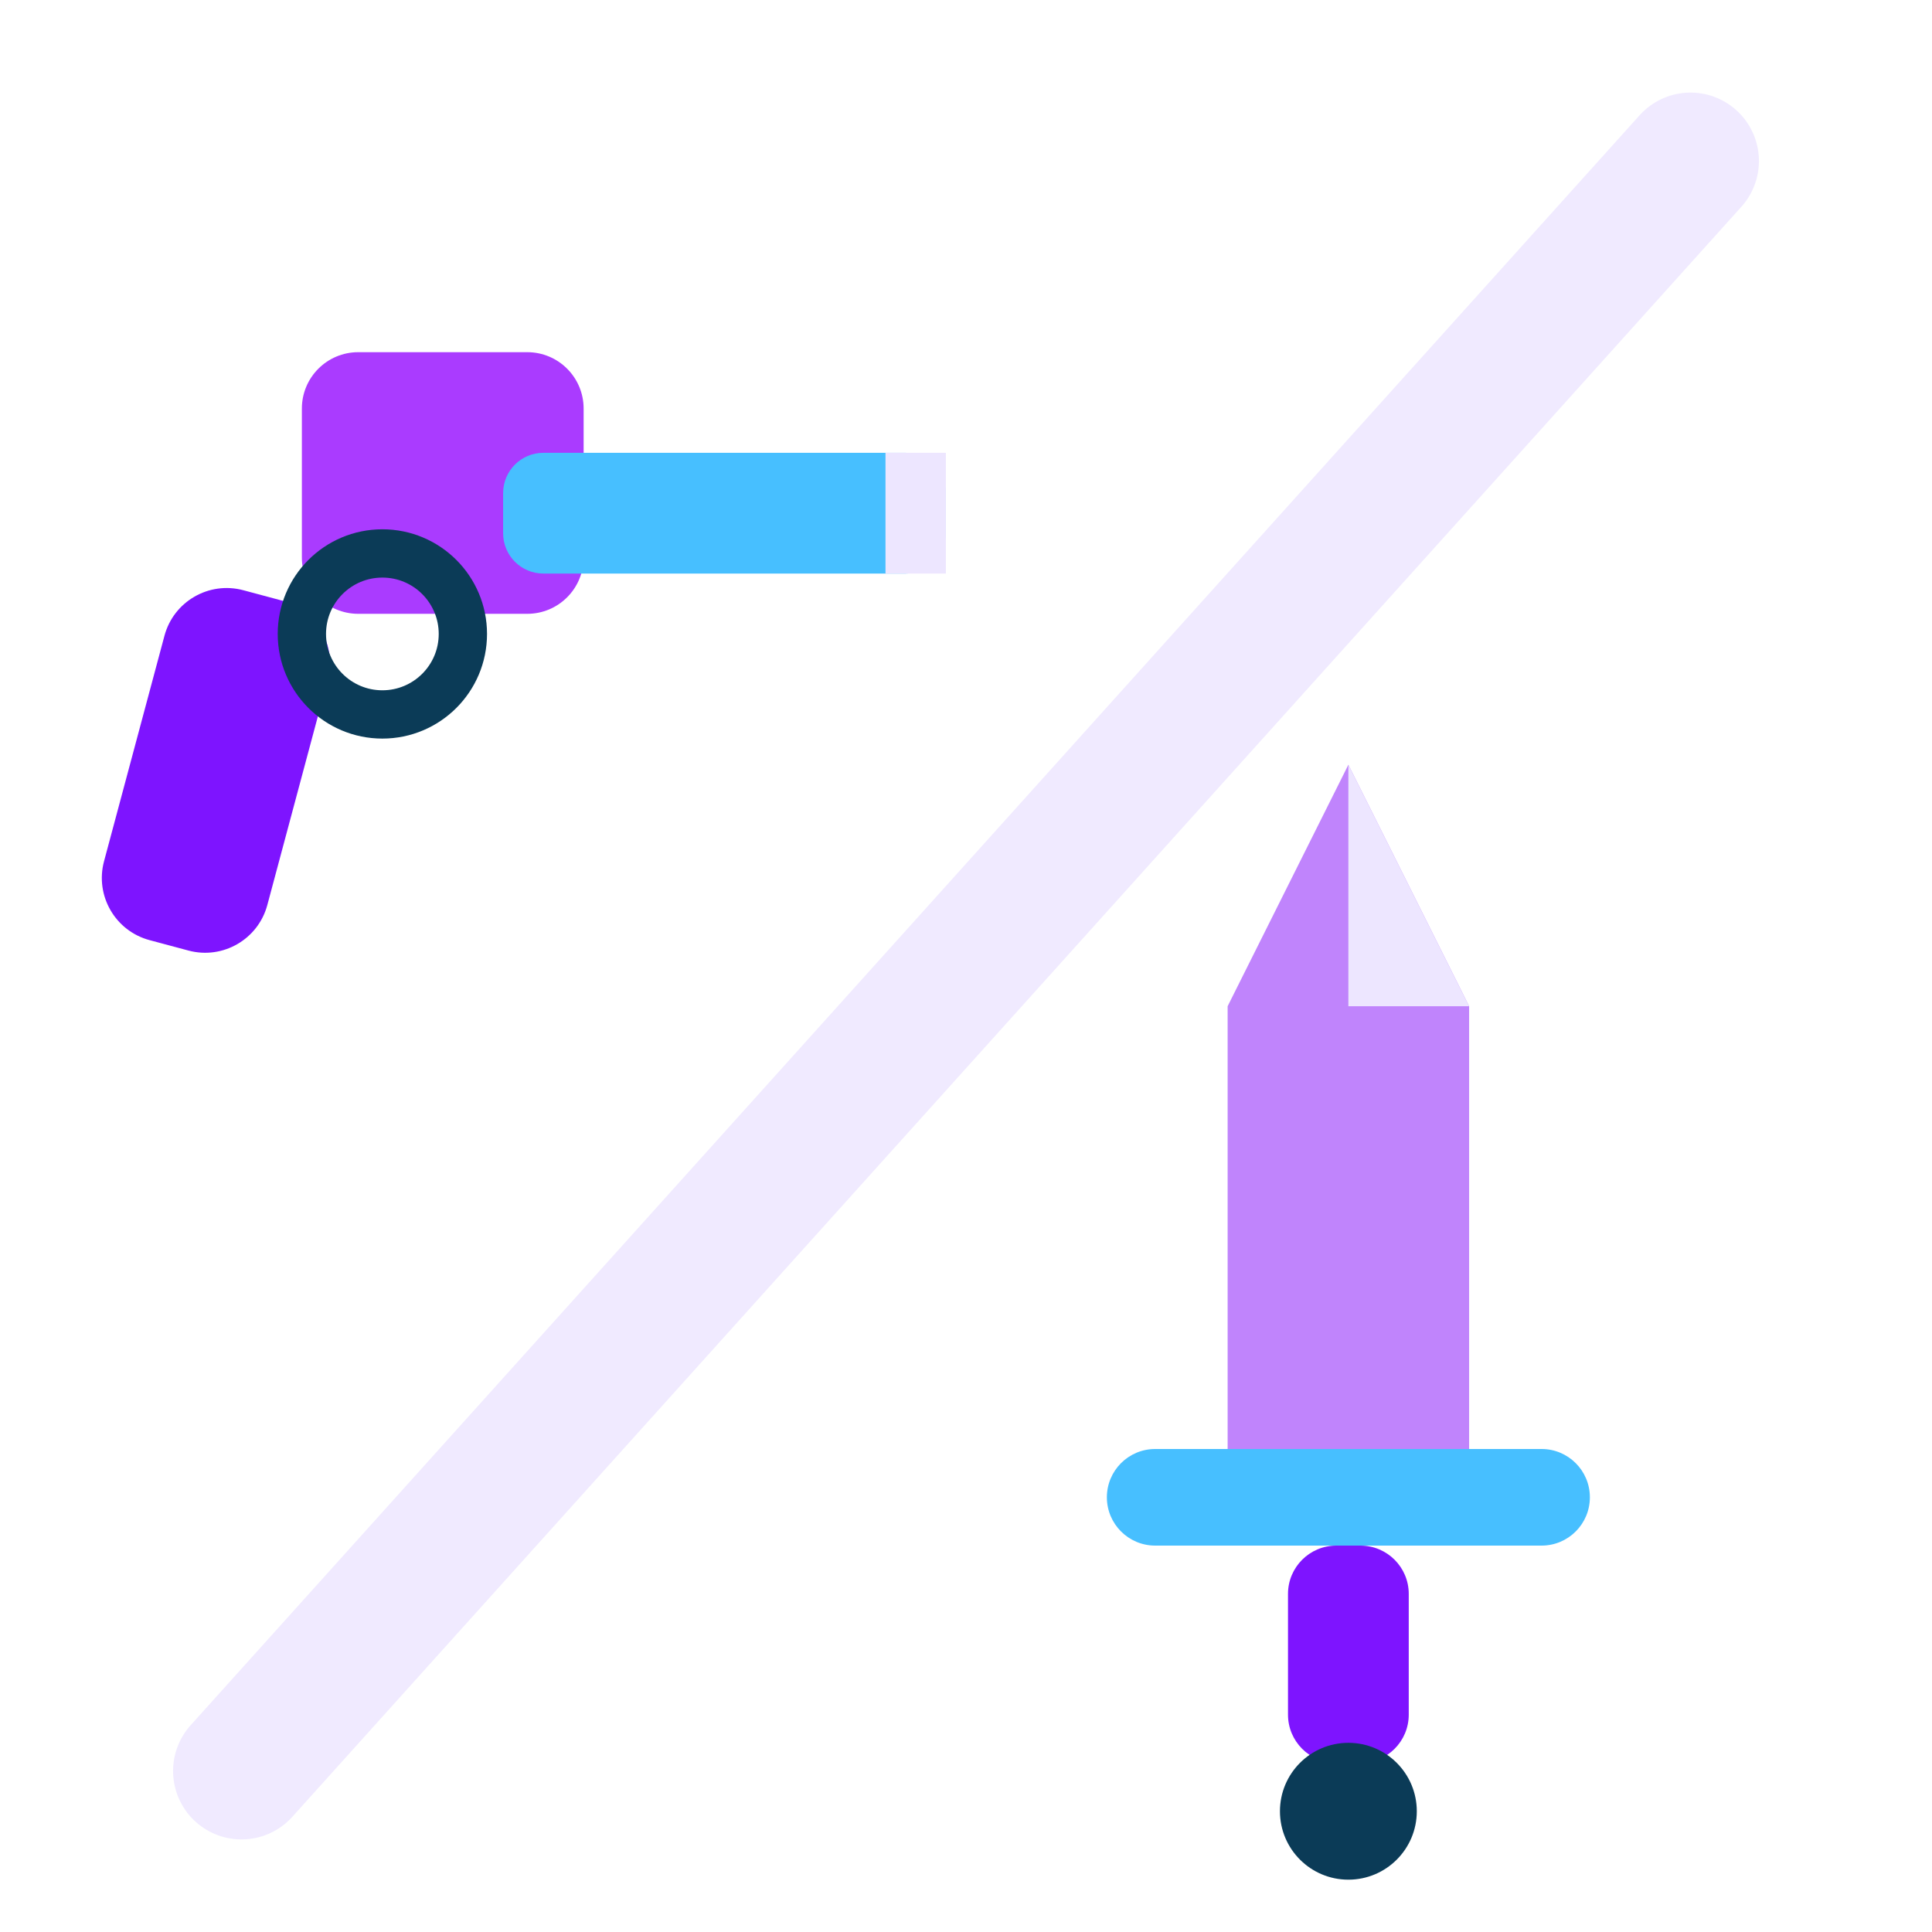
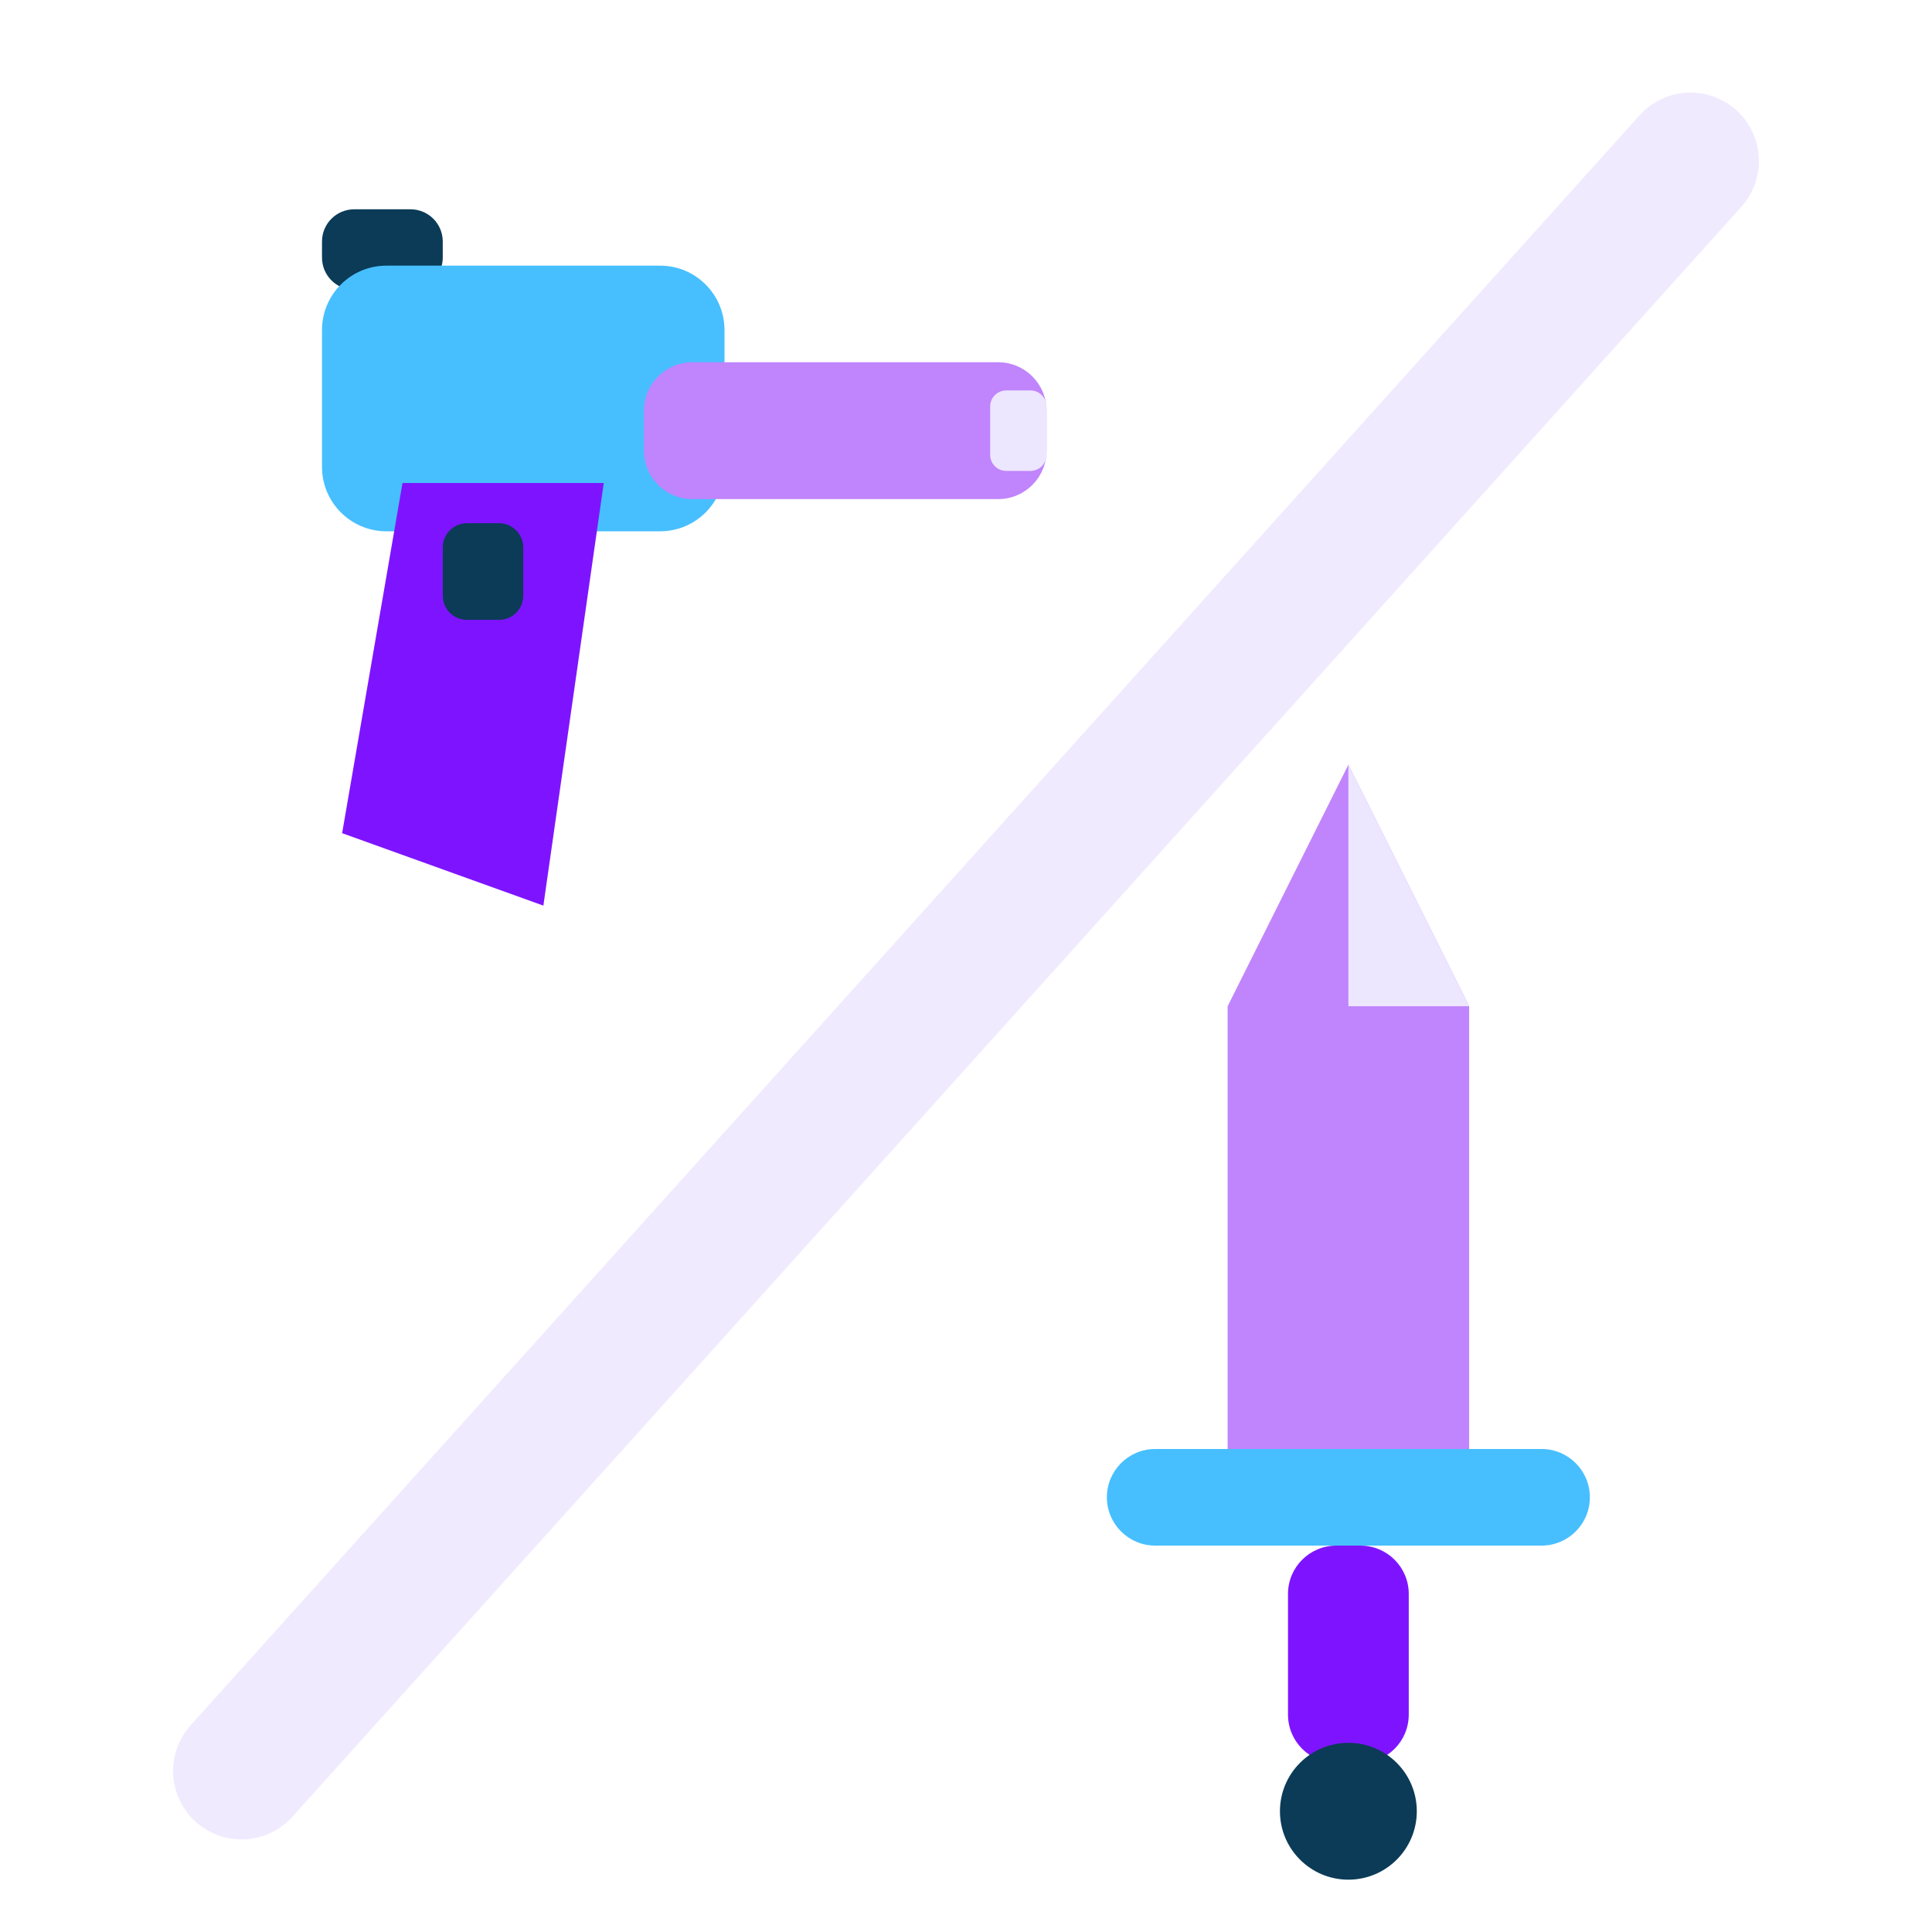
<svg xmlns="http://www.w3.org/2000/svg" width="48" height="48" viewBox="0 0 48 48" fill="none">
-   <rect x="4.5" y="14.25" width="4.2" height="9" rx="1.6" fill="#7e14ff" transform="rotate(15 4.5 14.25)" />
-   <rect x="7.5" y="8.75" width="7" height="6.5" rx="1.4" fill="#aa3bff" />
-   <circle cx="9.5" cy="15.75" r="2" fill="none" stroke="#0b3b57" stroke-width="1.2" />
-   <rect x="12.5" y="11.25" width="11" height="3" rx="1" fill="#47bfff" />
-   <rect x="22" y="11.25" width="1.5" height="3" fill="#ede6ff" />
+   <rect x="8" y="5.2" width="3" height="2" rx="0.8" fill="#0b3b57" />
+   <rect x="8" y="6.6" width="10" height="6.6" rx="1.6" fill="#47bfff" />
+   <rect x="16" y="9" width="10" height="3.4" rx="1.2" fill="#c084fc" />
+   <rect x="24.6" y="9.7" width="1.4" height="2" rx="0.4" fill="#ede6ff" />
+   <path d="M10 12 L15 12 L13.5 22.5 L8.5 20.7 Z" fill="#7e14ff" />
+   <rect x="11" y="13" width="2" height="2.4" rx="0.6" fill="#0b3b57" />
  <line x1="6" y1="44" x2="42" y2="4" stroke="#ede6ff" stroke-width="3.4" stroke-linecap="round" stroke-opacity="0.85" />
  <path d="M33.5 19 L36.5 25 L36.5 36 L30.5 36 L30.5 25 Z" fill="#c084fc" />
  <path d="M33.5 19 L36.5 25 L33.5 25 Z" fill="#ede6ff" />
  <rect x="27.5" y="36" width="12" height="2.4" rx="1.2" fill="#47bfff" />
  <rect x="32" y="38.4" width="3" height="5.4" rx="1.2" fill="#7e14ff" />
  <circle cx="33.5" cy="45" r="1.7" fill="#0b3b57" />
</svg>
